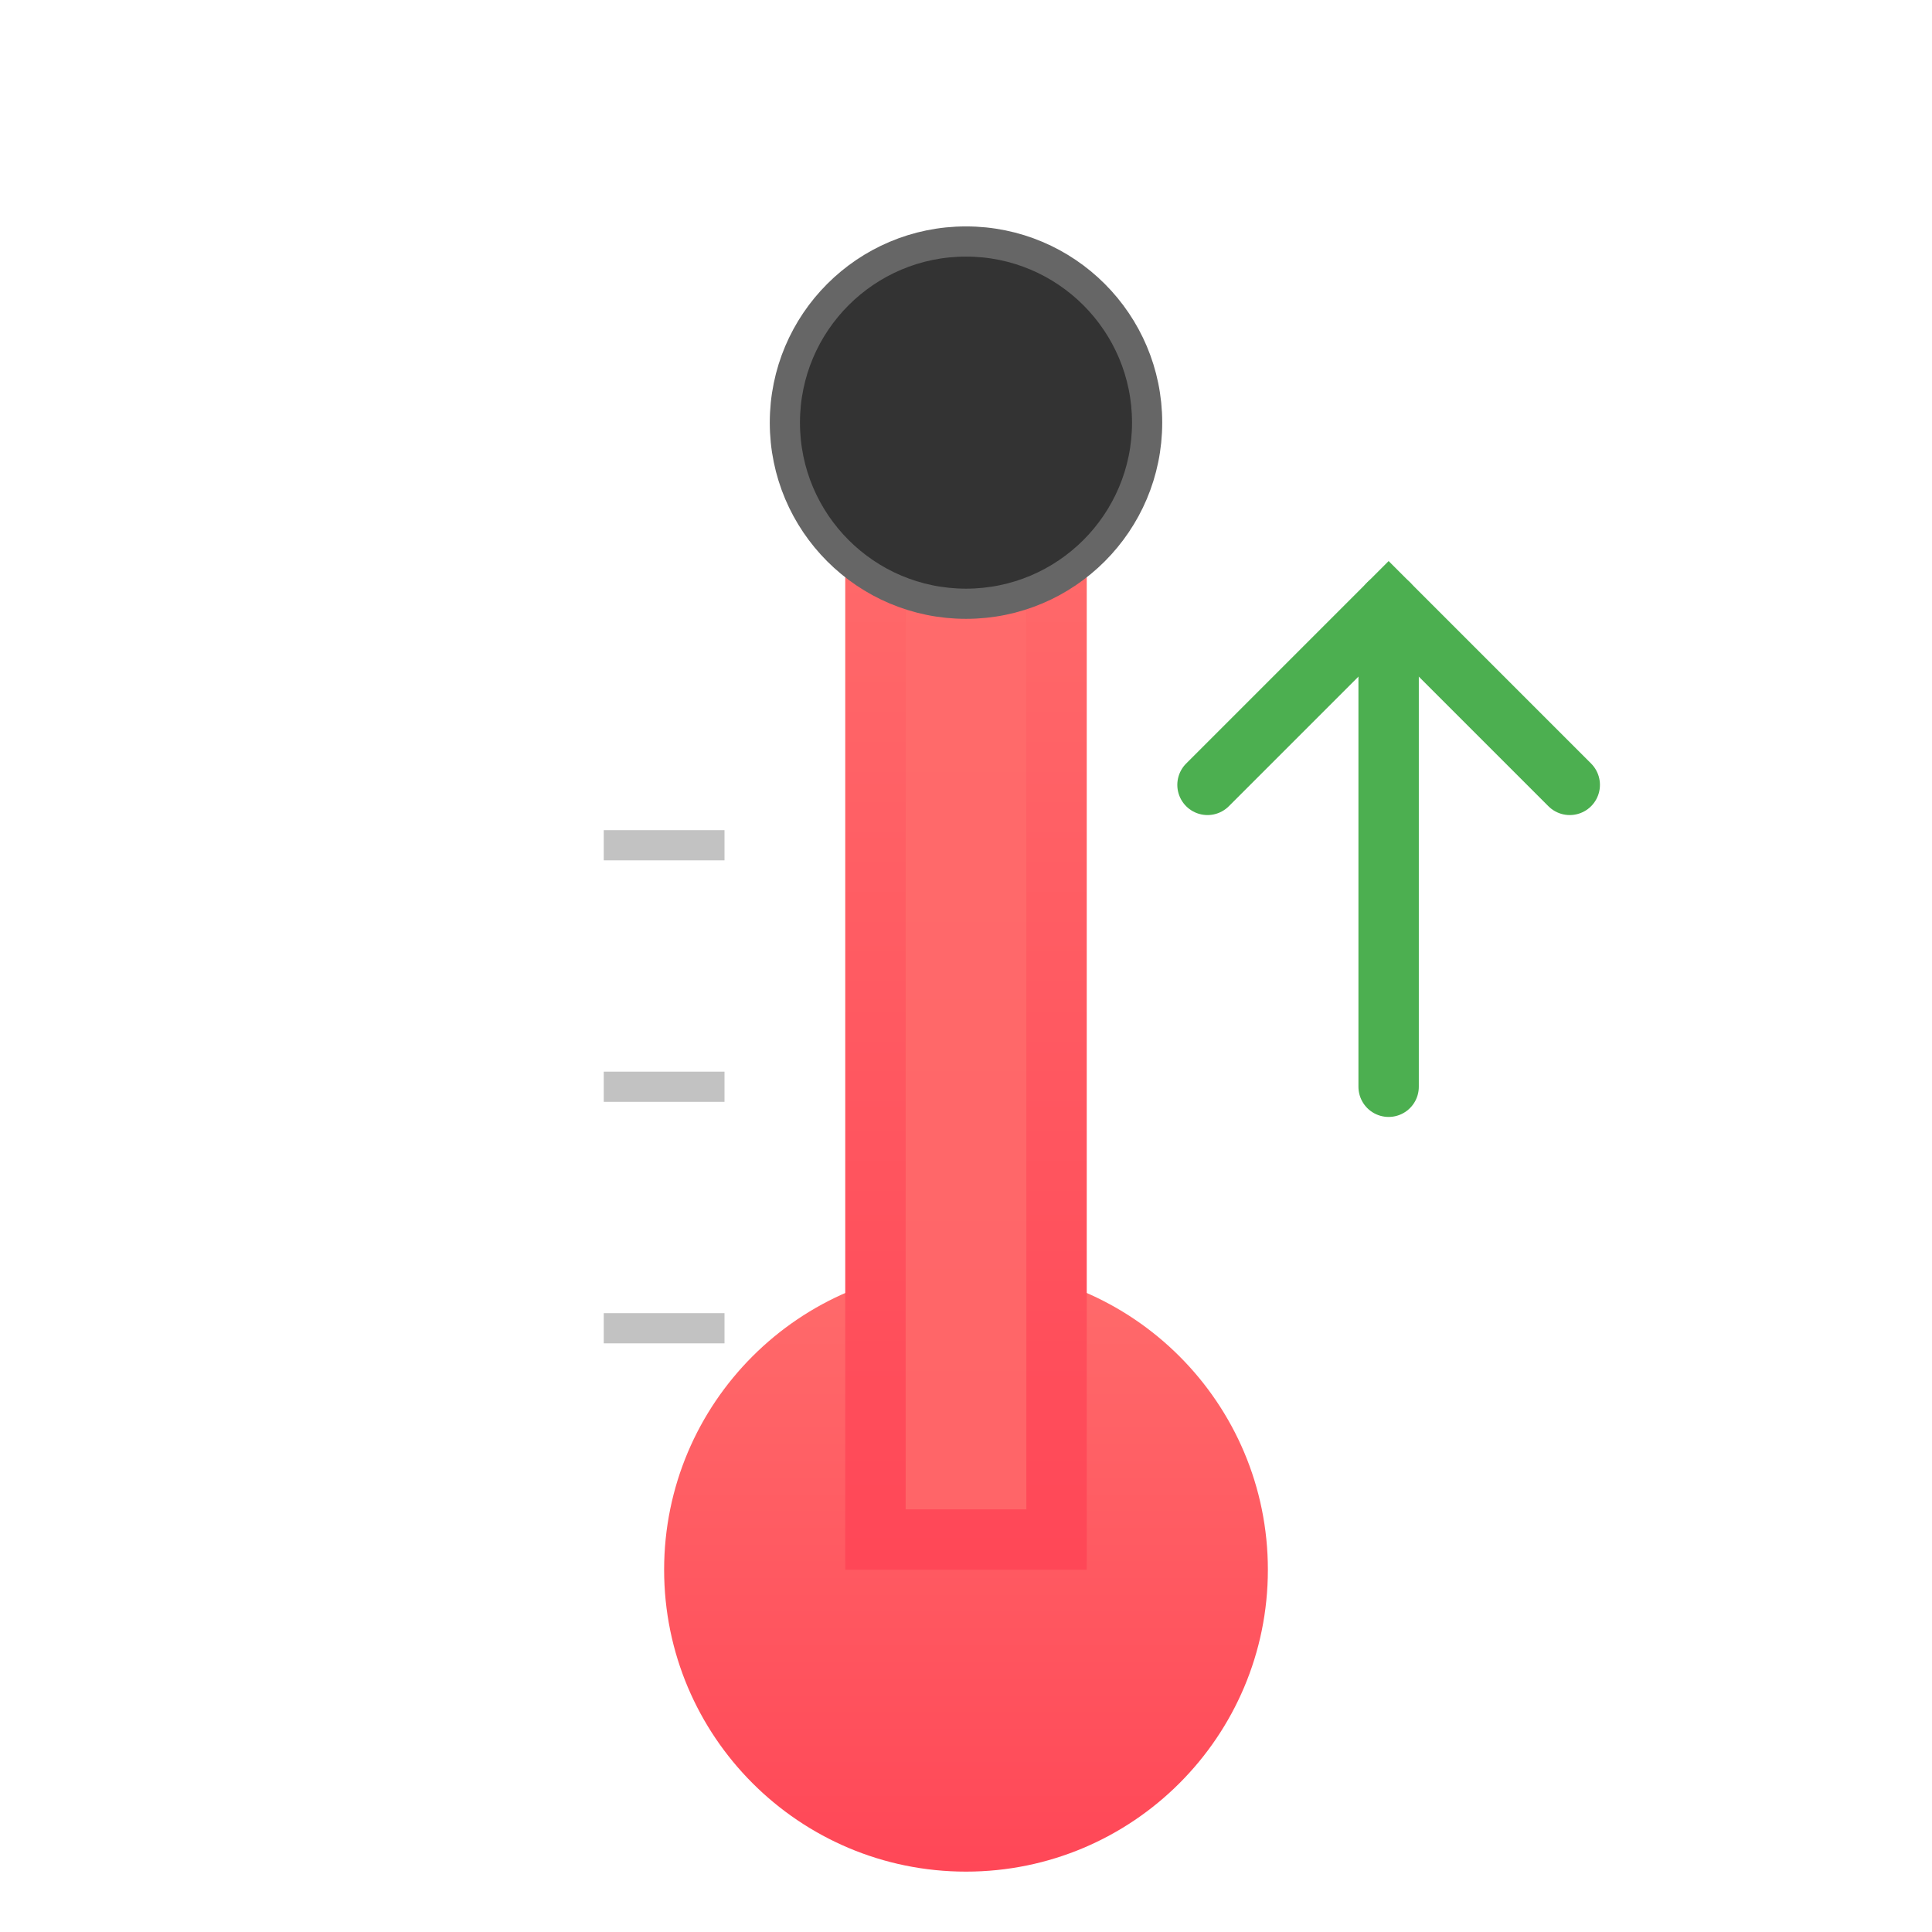
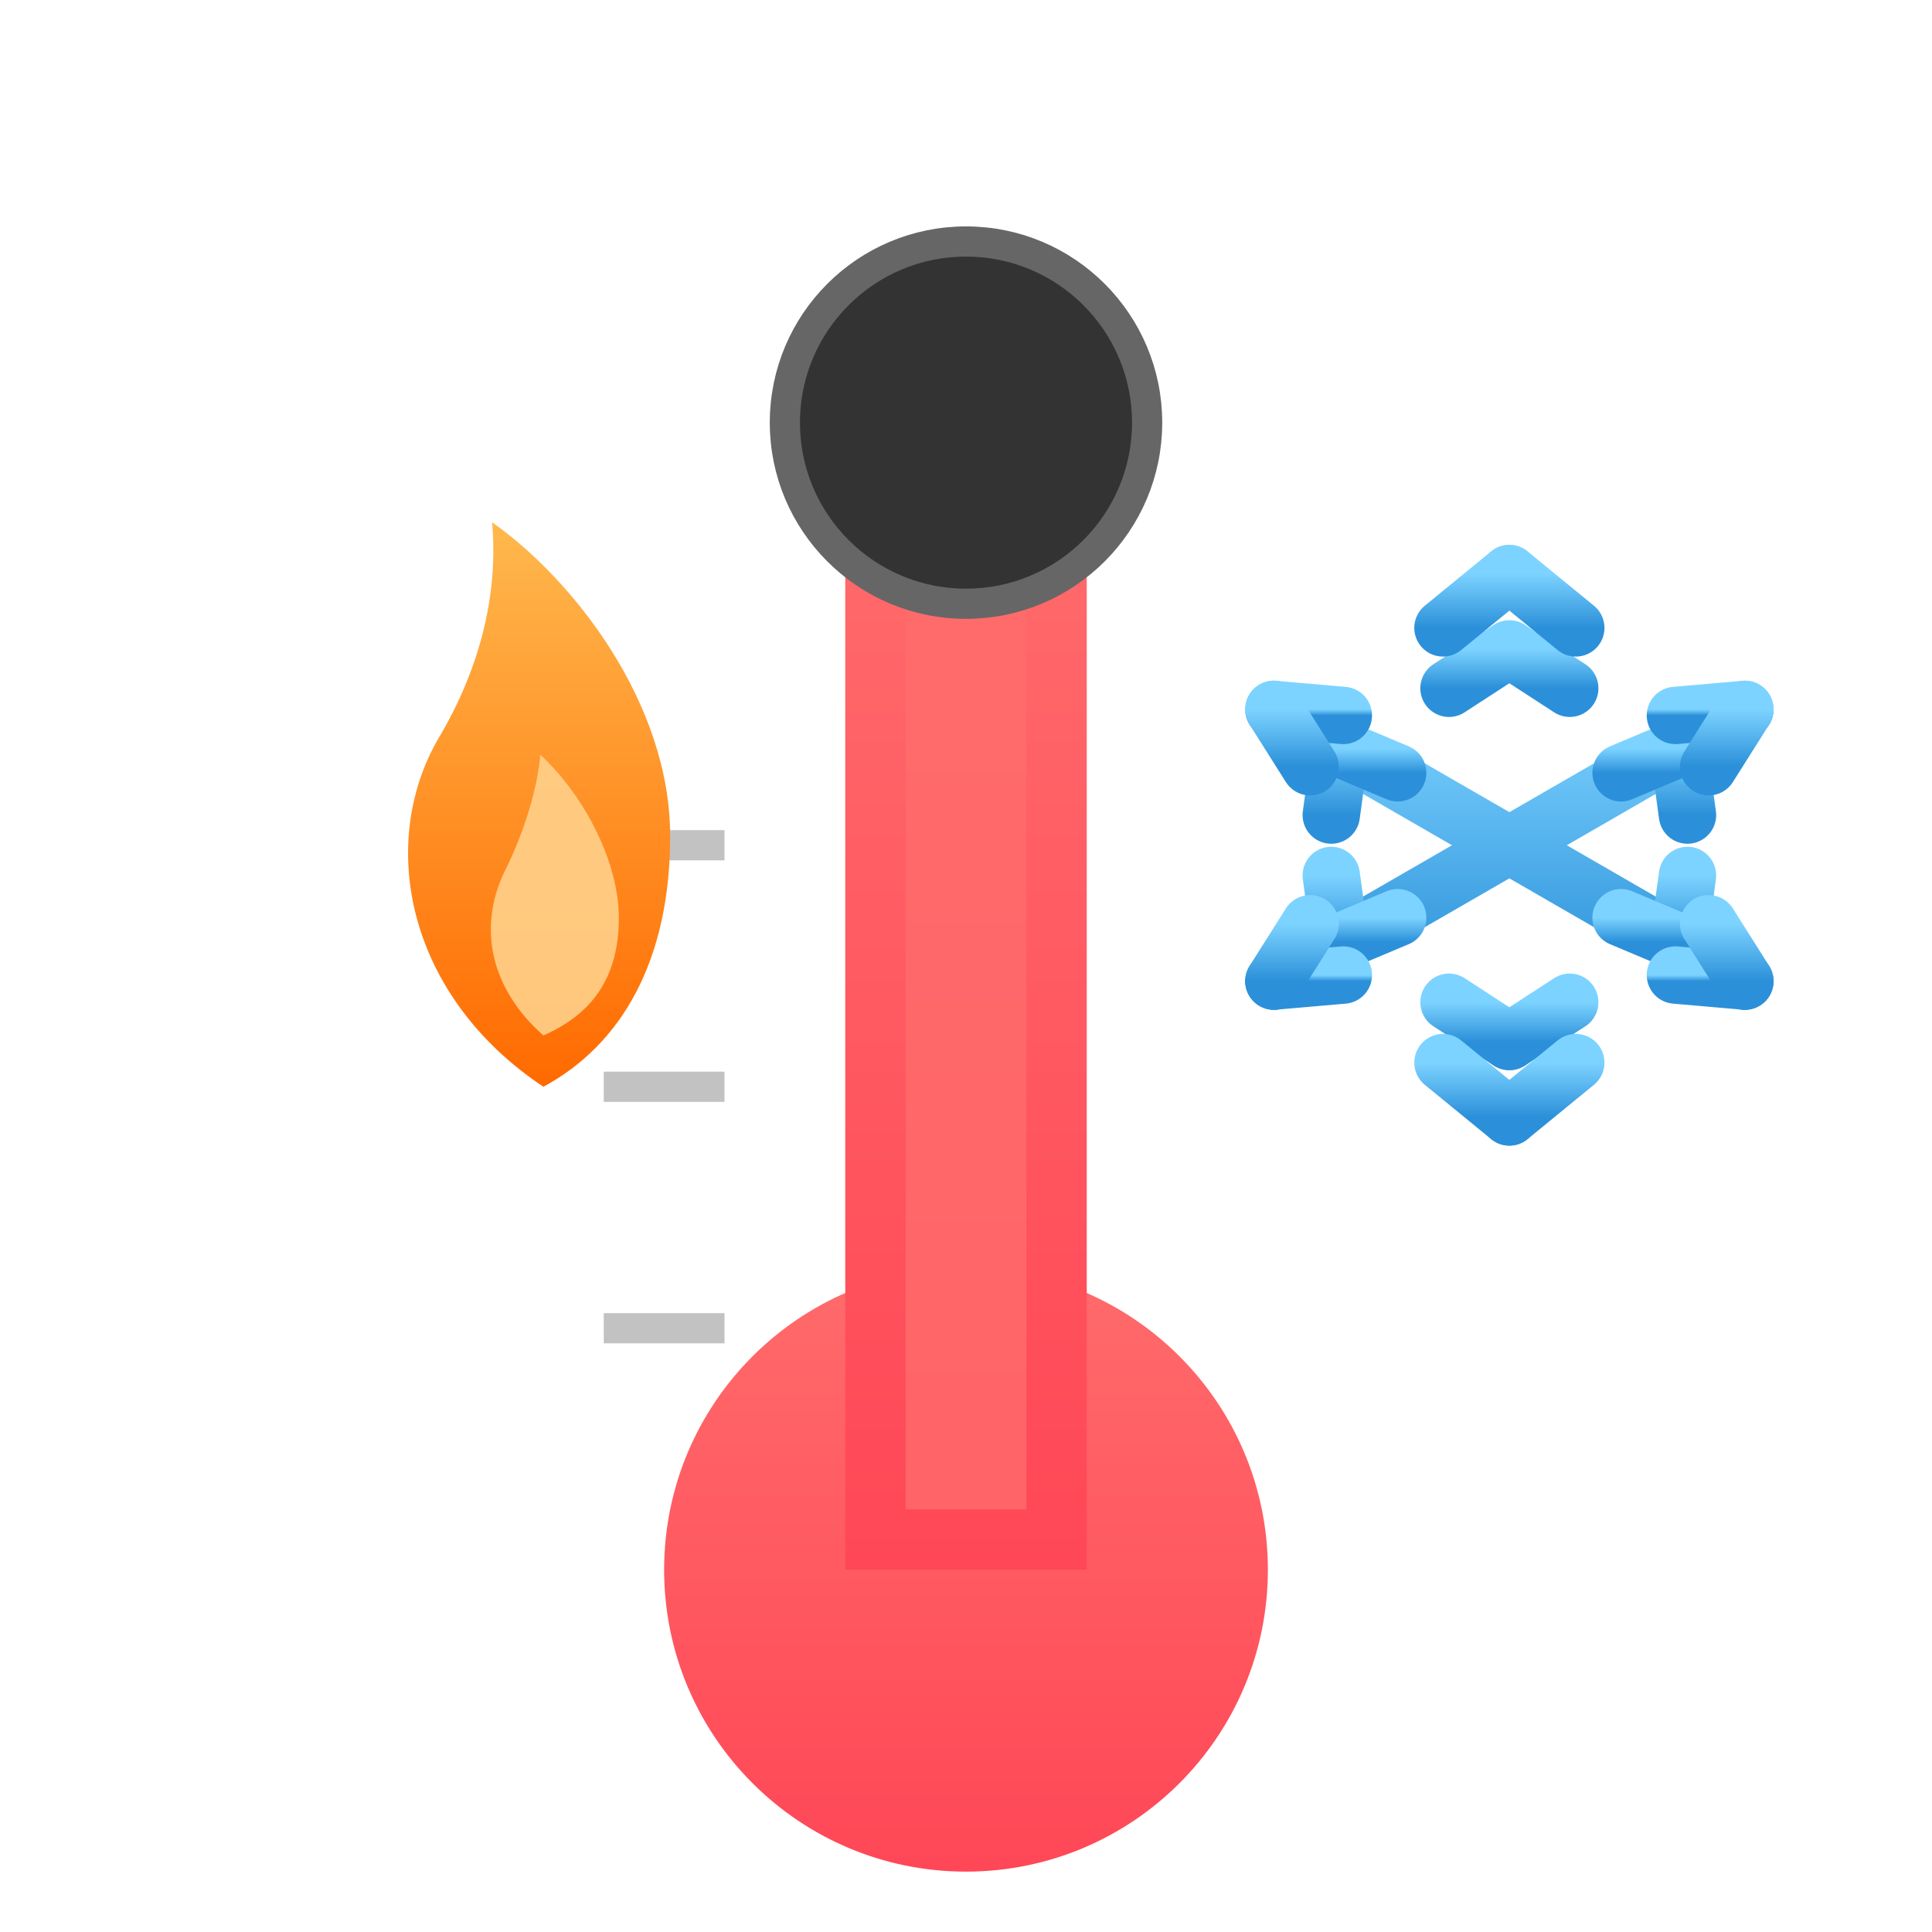
- <svg xmlns="http://www.w3.org/2000/svg" viewBox="0 0 64 64" width="64" height="64">
+ <svg xmlns="http://www.w3.org/2000/svg" viewBox="0 0 64 64" width="64" height="64" role="img" aria-label="Temperature ETA (heating/cooling)">
  <defs>
    <linearGradient id="tempGradient" x1="0%" y1="0%" x2="0%" y2="100%">
-       <stop offset="0%" style="stop-color:#ff6b6b;stop-opacity:1" />
-       <stop offset="100%" style="stop-color:#ff4757;stop-opacity:1" />
+       <stop offset="0%" stop-color="#ff6b6b" stop-opacity="1" />
+       <stop offset="100%" stop-color="#ff4757" stop-opacity="1" />
+     </linearGradient>
+     <linearGradient id="heatGradient" x1="0%" y1="0%" x2="0%" y2="100%">
+       <stop offset="0%" stop-color="#ffb84d" stop-opacity="1" />
+       <stop offset="100%" stop-color="#ff6a00" stop-opacity="1" />
+     </linearGradient>
+     <linearGradient id="coolGradient" x1="0%" y1="0%" x2="0%" y2="100%">
+       <stop offset="0%" stop-color="#7dd3ff" stop-opacity="1" />
+       <stop offset="100%" stop-color="#2b90d9" stop-opacity="1" />
    </linearGradient>
  </defs>
  <circle cx="32" cy="52" r="10" fill="url(#tempGradient)" />
  <rect x="28" y="16" width="8" height="36" fill="url(#tempGradient)" />
  <rect x="30" y="20" width="4" height="30" fill="#ff6b6b" opacity="0.8" />
  <circle cx="32" cy="14" r="6" fill="#333" stroke="#666" stroke-width="1" />
  <g stroke="#999" stroke-width="1" opacity="0.6">
    <line x1="24" y1="28" x2="20" y2="28" />
    <line x1="24" y1="36" x2="20" y2="36" />
    <line x1="24" y1="44" x2="20" y2="44" />
  </g>
-   <g fill="none" stroke="#4CAF50" stroke-width="2" stroke-linecap="round">
-     <line x1="46" y1="36" x2="46" y2="20" />
-     <polyline points="40,26 46,20 52,26" fill="none" />
+   <g transform="translate(4 12)">
+     <path d="M14 24 C9.5 21 8.5 16 10.5 12.5 C12 10 12.5 7.5 12.3 5.3 C15 7.2 18.2 11.3 18.2 15.7 C18.2 19.8 16.6 22.6 14 24 Z" fill="url(#heatGradient)" />
+     <path d="M14 22.3 C12.3 20.8 11.8 18.8 12.7 16.9 C13.4 15.5 13.8 14.1 13.9 13 C15.4 14.4 16.5 16.6 16.5 18.4 C16.5 20.4 15.6 21.6 14 22.3 Z" fill="#ffd08a" opacity="0.9" />
+   </g>
+   <g transform="translate(50 28)" stroke="url(#coolGradient)" stroke-width="1.9" stroke-linecap="round" stroke-linejoin="round">
+     <line x1="0" y1="-9" x2="0" y2="9" />
+     <line x1="-7.8" y1="-4.5" x2="7.8" y2="4.5" />
+     <line x1="-7.8" y1="4.5" x2="7.8" y2="-4.5" />
+     <line x1="0" y1="-6.5" x2="-2" y2="-5.2" />
+     <line x1="0" y1="-6.5" x2="2" y2="-5.2" />
+     <line x1="0" y1="6.5" x2="-2" y2="5.2" />
+     <line x1="0" y1="6.5" x2="2" y2="5.2" />
+     <line x1="-5.6" y1="-3.2" x2="-5.9" y2="-1" />
+     <line x1="-5.6" y1="-3.2" x2="-3.7" y2="-2.4" />
+     <line x1="5.6" y1="3.2" x2="5.9" y2="1" />
+     <line x1="5.6" y1="3.2" x2="3.7" y2="2.4" />
+     <line x1="-5.6" y1="3.2" x2="-5.9" y2="1" />
+     <line x1="-5.6" y1="3.2" x2="-3.7" y2="2.4" />
+     <line x1="5.6" y1="-3.2" x2="5.9" y2="-1" />
+     <line x1="5.6" y1="-3.2" x2="3.7" y2="-2.4" />
+     <line x1="0" y1="-9" x2="-2.2" y2="-7.2" />
+     <line x1="0" y1="-9" x2="2.2" y2="-7.2" />
+     <line x1="0" y1="9" x2="-2.2" y2="7.2" />
+     <line x1="0" y1="9" x2="2.2" y2="7.2" />
+     <line x1="-7.8" y1="-4.5" x2="-5.5" y2="-4.3" />
+     <line x1="-7.8" y1="-4.5" x2="-6.6" y2="-2.6" />
+     <line x1="7.8" y1="4.5" x2="5.5" y2="4.3" />
+     <line x1="7.8" y1="4.5" x2="6.6" y2="2.6" />
+     <line x1="-7.8" y1="4.5" x2="-5.5" y2="4.3" />
+     <line x1="-7.8" y1="4.5" x2="-6.6" y2="2.6" />
+     <line x1="7.8" y1="-4.5" x2="5.5" y2="-4.3" />
+     <line x1="7.8" y1="-4.5" x2="6.6" y2="-2.6" />
  </g>
</svg>
